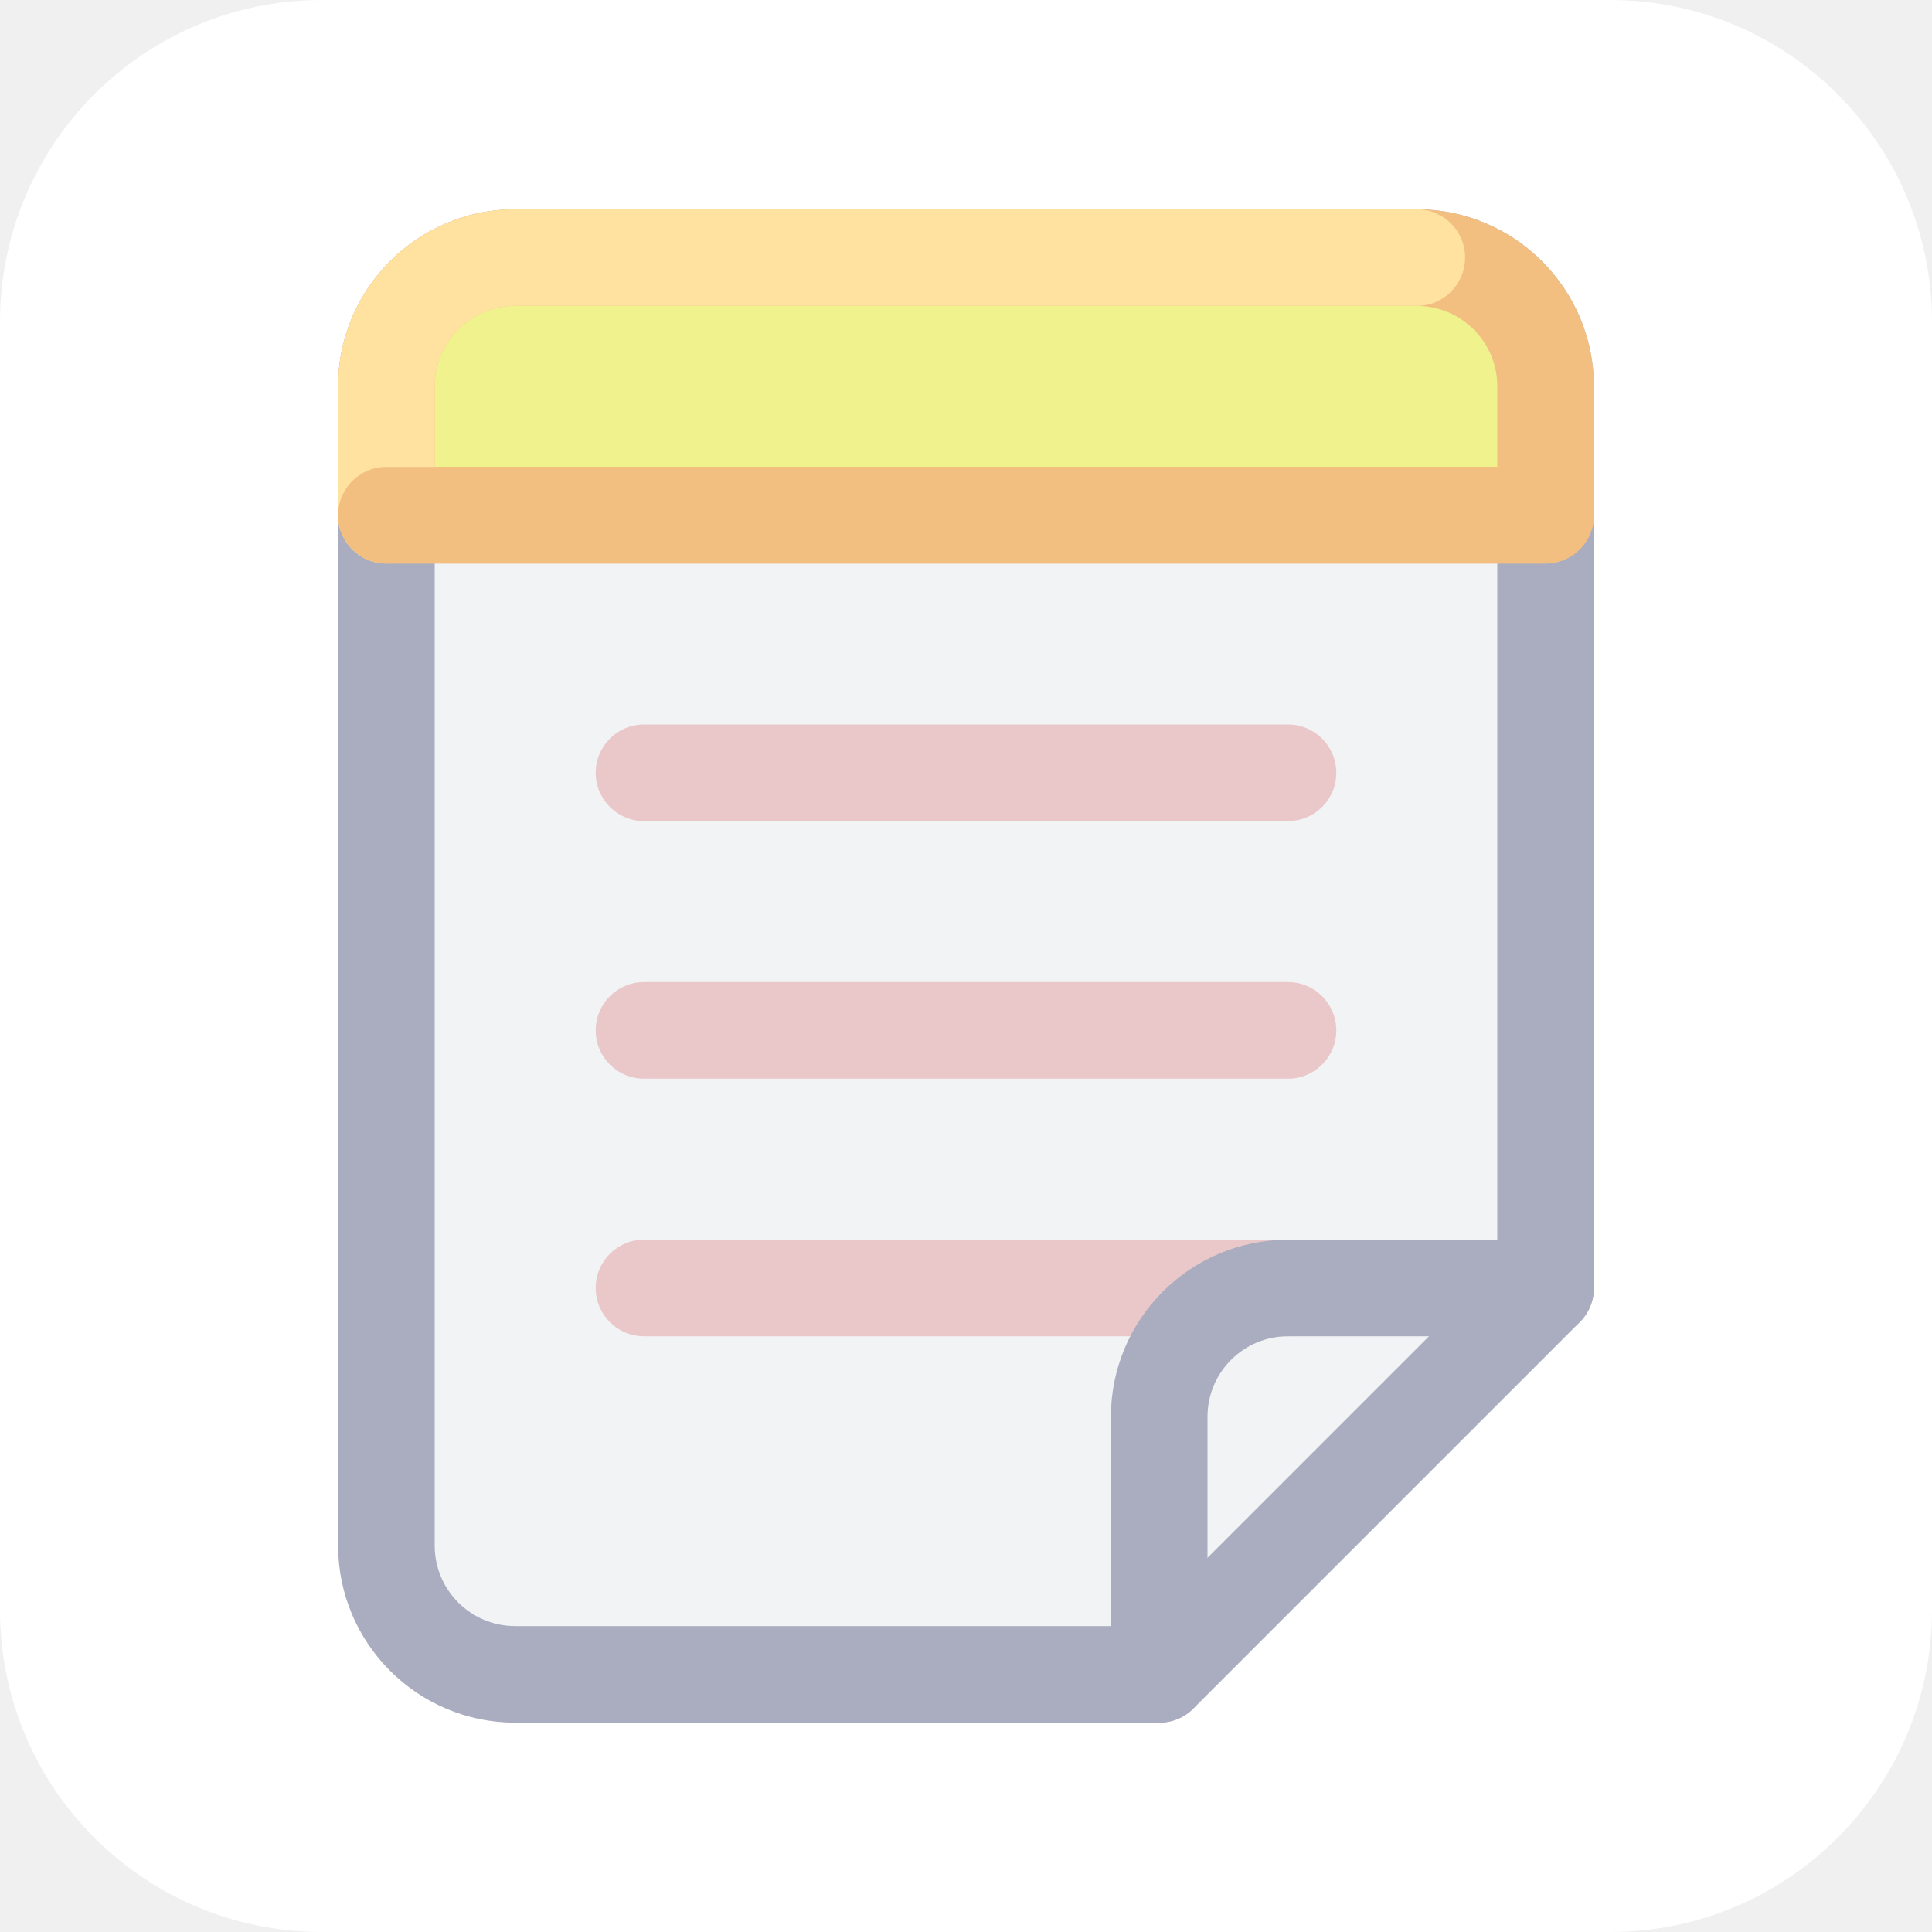
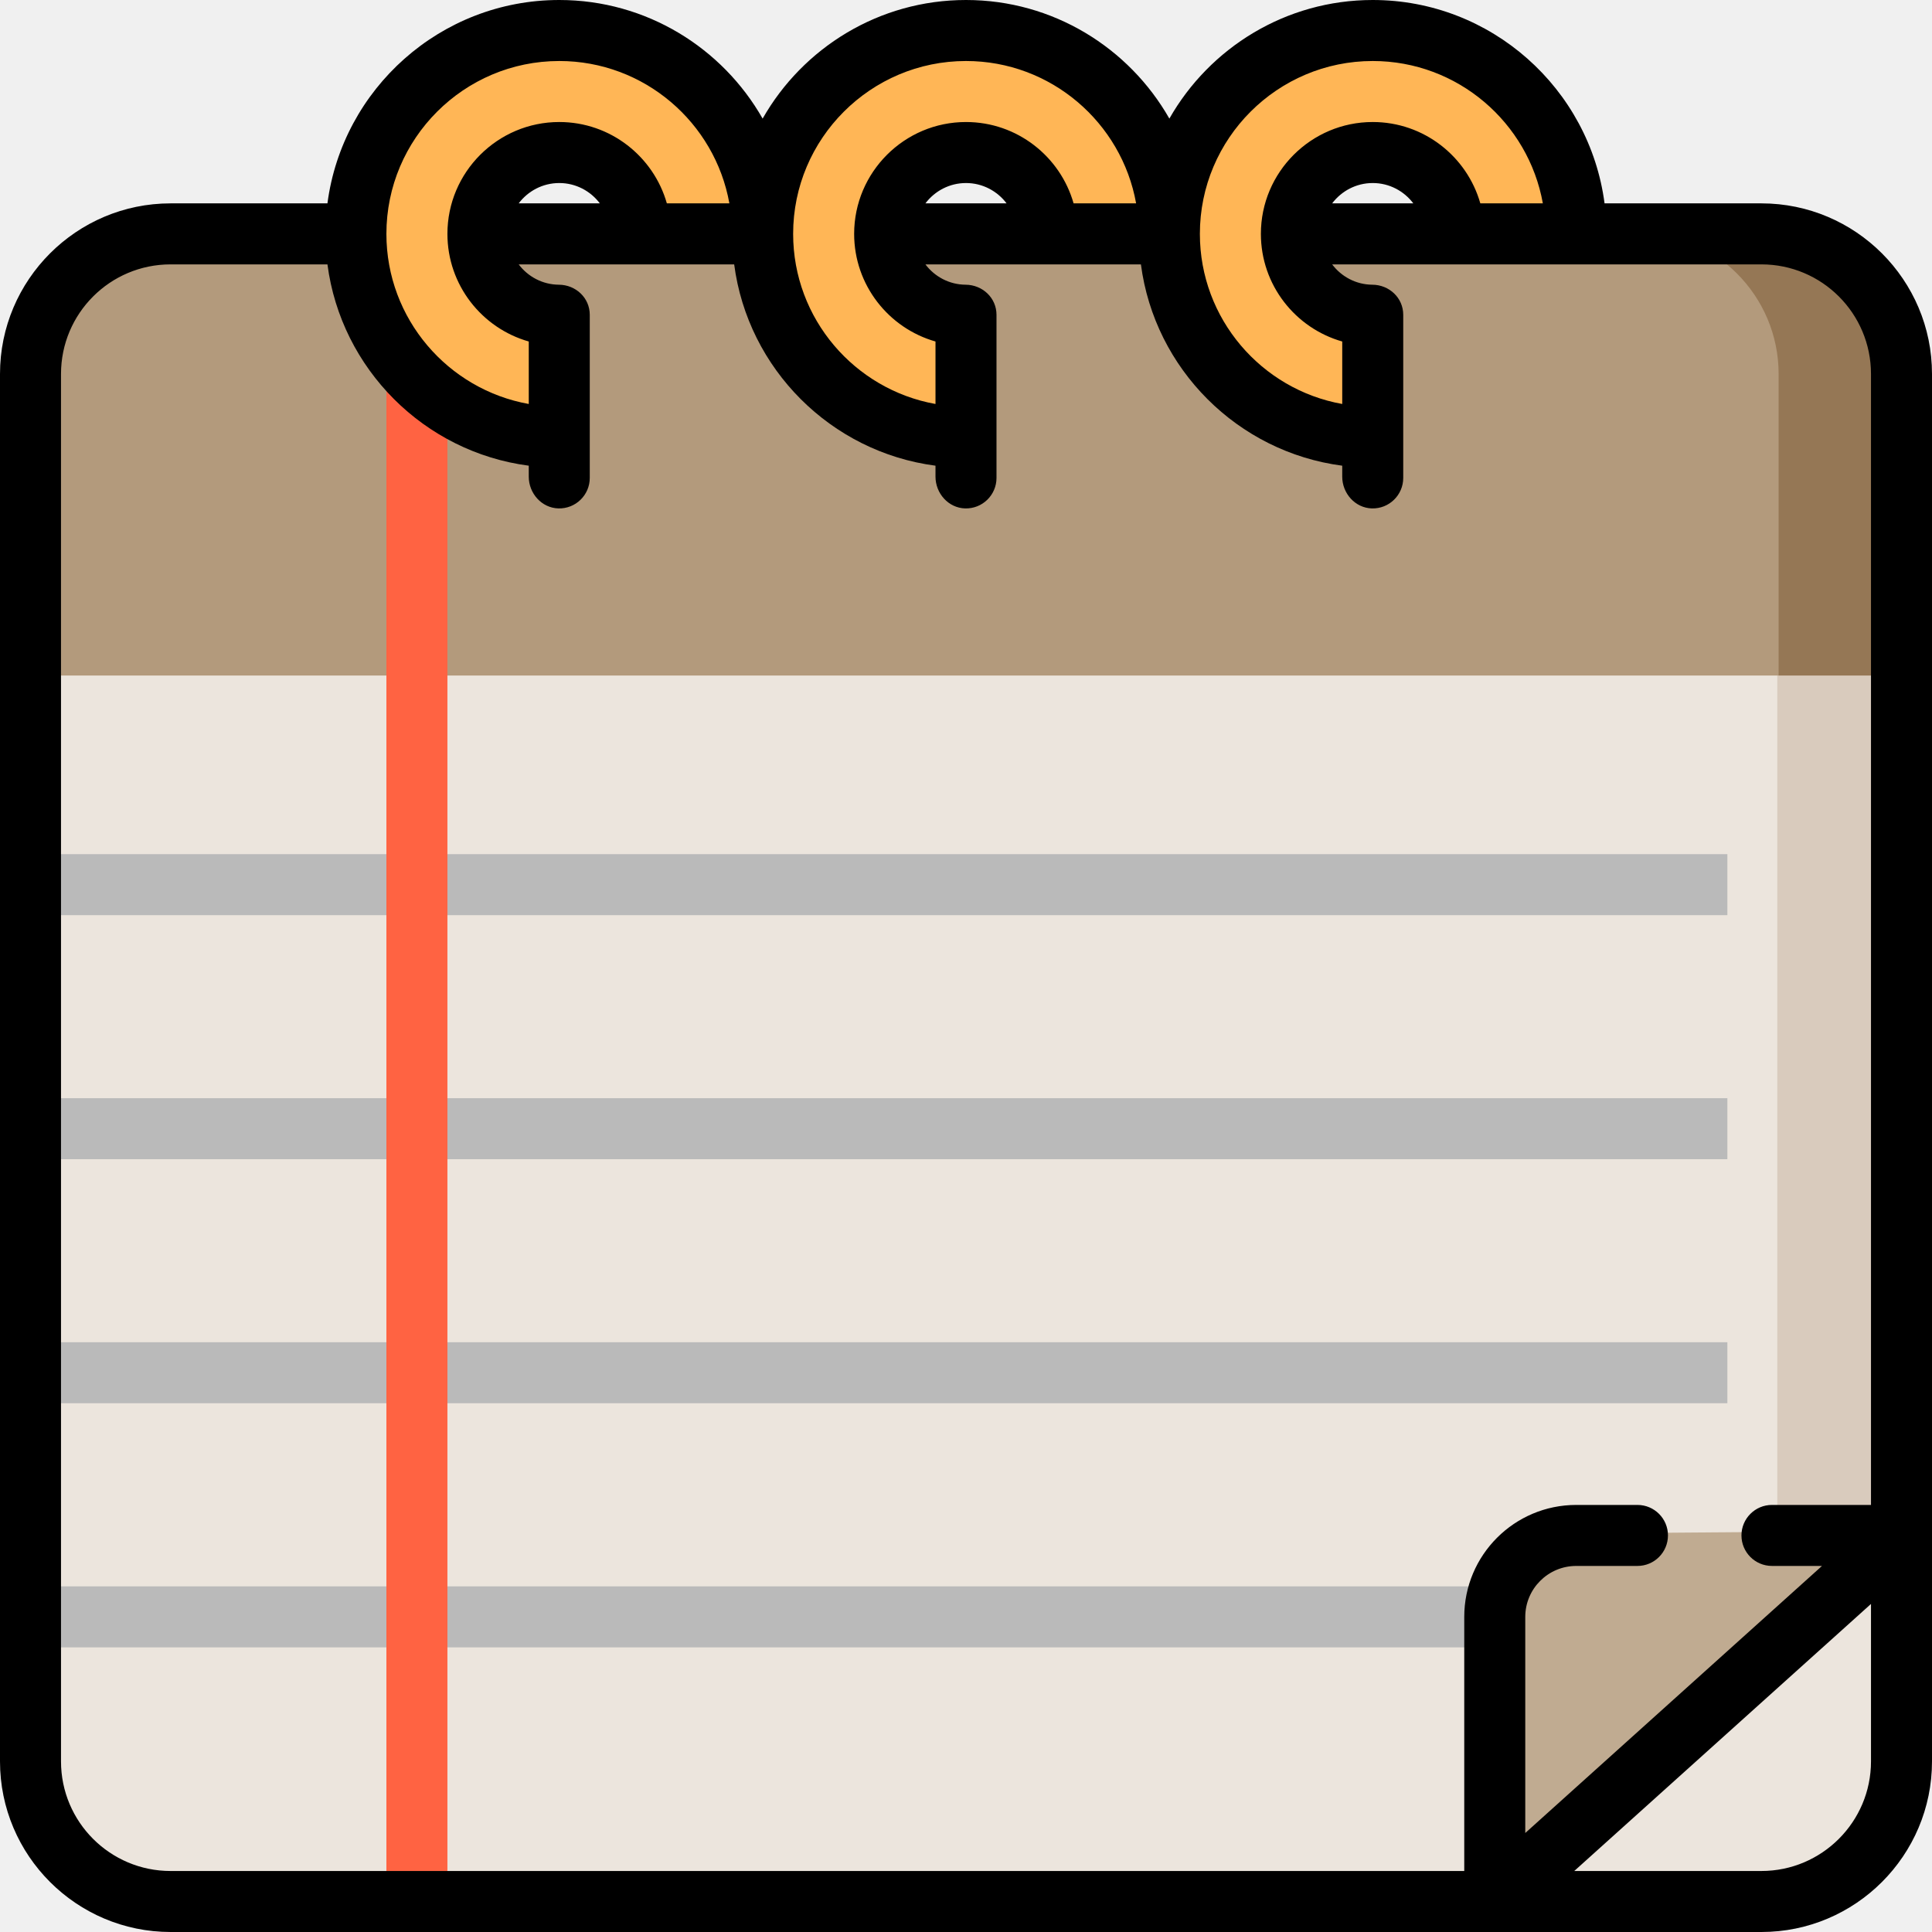
- <svg xmlns="http://www.w3.org/2000/svg" width="800px" height="800px" viewBox="0 0 60 60">
-   <rect fill="#ffffff" height="60" rx="10" width="60" />
-   <path d="M36,52H16a4,4,0,0,1-4-4V12a4,4,0,0,1,4-4H44a4,4,0,0,1,4,4V40Z" fill="#f1f3f4" />
-   <path d="M36,53.5H16A5.506,5.506,0,0,1,10.5,48V12A5.506,5.506,0,0,1,16,6.5H44A5.506,5.506,0,0,1,49.5,12V40a1.5,1.5,0,0,1-.439,1.061l-12,12A1.5,1.5,0,0,1,36,53.5ZM16,9.5A2.5,2.5,0,0,0,13.5,12V48A2.5,2.5,0,0,0,16,50.5H35.379L46.5,39.379V12A2.5,2.5,0,0,0,44,9.5Z" fill="#aaadbf" />
-   <path d="M16,8H44a4,4,0,0,1,4,4v4a0,0,0,0,1,0,0H12a0,0,0,0,1,0,0V12A4,4,0,0,1,16,8Z" fill="#eff28d" />
-   <path d="M48,17.5H12A1.5,1.5,0,0,1,10.5,16V12A5.506,5.506,0,0,1,16,6.5H44A5.506,5.506,0,0,1,49.5,12v4A1.5,1.5,0,0,1,48,17.5Zm-34.5-3h33V12A2.5,2.5,0,0,0,44,9.5H16A2.5,2.5,0,0,0,13.5,12Z" fill="#f2bf80" />
-   <path d="M40,25.5H20a1.5,1.5,0,0,1,0-3H40a1.5,1.5,0,0,1,0,3Z" fill="#eac8c9" />
-   <path d="M40,33.5H20a1.5,1.5,0,0,1,0-3H40a1.5,1.5,0,0,1,0,3Z" fill="#eac8c9" />
-   <path d="M40,41.5H20a1.5,1.5,0,0,1,0-3H40a1.5,1.5,0,0,1,0,3Z" fill="#eac8c9" />
-   <path d="M36,53.5A1.5,1.5,0,0,1,34.5,52V44A5.506,5.506,0,0,1,40,38.5h8a1.5,1.5,0,0,1,0,3H40A2.5,2.5,0,0,0,37.5,44v8A1.5,1.5,0,0,1,36,53.5Z" fill="#aaadbf" />
-   <path d="M12,17.5A1.5,1.5,0,0,1,10.5,16V12A5.506,5.506,0,0,1,16,6.5H44a1.5,1.5,0,0,1,0,3H16A2.5,2.5,0,0,0,13.5,12v4A1.5,1.5,0,0,1,12,17.5Z" fill="#ffe1a0" />
-   <path d="M48,17.5H12a1.5,1.5,0,0,1,0-3H48a1.5,1.5,0,0,1,0,3Z" fill="#f2bf80" />
+ <svg xmlns="http://www.w3.org/2000/svg" version="1.1" id="Layer_1" viewBox="0 0 512 512" xml:space="preserve">
+   <path style="fill:#ECE5DD;" d="M45.208,61.44h421.583c20.768,0,37.664,16.896,37.664,37.663v367.688  c0,20.768-16.896,37.664-37.663,37.664H45.208c-20.767,0-37.663-16.896-37.663-37.663v-59.348V99.103  C7.545,78.336,24.441,61.44,45.208,61.44z" />
+   <path style="fill:#D9CBBD;" d="M470.995,99.103v315.148h23.655l9.805-8.553V99.103c0-20.767-16.896-37.663-37.663-37.663h-33.46  C454.099,61.44,470.995,78.336,470.995,99.103z" />
+   <g>
+     <path style="fill:#B39A7C;" d="M504.455,99.103c0-20.767-16.896-37.663-37.663-37.663H45.208   c-20.767,0-37.663,16.896-37.663,37.663v70.666v9.243h496.909V99.103z" />
+     <path style="fill:#B39A7C;" d="M7.545,99.103c0-20.767,16.896-37.663,37.663-37.663h421.583c20.768,0,37.664,16.896,37.664,37.663   v70.666v9.243H7.545V99.103z" />
+   </g>
+   <path style="fill:#957755;" d="M466.792,61.44H433.69c20.768,0,37.663,16.896,37.663,37.663v79.908h33.102V99.103  C504.455,78.336,487.559,61.44,466.792,61.44z" />
+   <g>
+     <rect x="8.084" y="226.358" style="fill:#BABABA;" width="449.687" height="16.168" />
+     <rect x="8.084" y="291.032" style="fill:#BABABA;" width="449.687" height="16.168" />
+     <rect x="8.084" y="355.705" style="fill:#BABABA;" width="449.687" height="16.168" />
+     <rect x="8.084" y="420.4" style="fill:#BABABA;" width="388.042" height="16.168" />
+   </g>
+   <g>
+     <path style="fill:#FFB656;" d="M354.186,115.549c-25.977-4.647-44.831-27.177-44.831-53.57c0-30.015,24.419-54.434,54.434-54.434   c26.393,0,48.923,18.853,53.57,44.831l1.815,10.142h-33.39l-1.779-6.267c-2.557-9.004-10.871-15.291-20.217-15.291   c-11.59,0-21.019,9.429-21.019,21.019c0,9.354,6.287,17.672,15.29,20.227l6.268,1.779v33.38L354.186,115.549z" />
+     <path style="fill:#FFB656;" d="M246.397,115.549c-25.977-4.647-44.831-27.177-44.831-53.57c0-30.015,24.419-54.434,54.434-54.434   c26.393,0,48.923,18.853,53.57,44.831l1.815,10.142h-33.39l-1.779-6.267C273.66,47.247,265.346,40.96,256,40.96   c-11.59,0-21.019,9.429-21.019,21.019c0,9.354,6.287,17.672,15.29,20.227l6.268,1.779v33.38L246.397,115.549z" />
+     <path style="fill:#FFB656;" d="M138.608,115.549c-25.977-4.647-44.831-27.177-44.831-53.57c0-30.015,24.419-54.434,54.434-54.434   c26.393,0,48.923,18.853,53.57,44.831l1.815,10.142h-33.39l-1.779-6.267c-2.557-9.004-10.871-15.291-20.217-15.291   c-11.59,0-21.019,9.429-21.019,21.019c0,9.354,6.287,17.672,15.29,20.227l6.268,1.779v33.38L138.608,115.549z" />
+   </g>
+   <path style="fill:#C0AB91;" d="M395.876,428.501c0-12.205,9.93-22.135,22.135-22.135l86.444-0.668l-109.442,98.757L395.876,428.501z  " />
+   <rect x="102.4" y="99.845" style="fill:#FF6342;" width="16.168" height="404.609" />
+   <path d="M466.792,53.895h-41.568C421.248,23.527,395.224,0,363.789,0c-23.072,0-43.226,12.681-53.895,31.43  C299.226,12.681,279.072,0,256,0s-43.226,12.681-53.895,31.43C191.436,12.681,171.283,0,148.211,0  c-31.435,0-57.458,23.527-61.435,53.895H45.208C20.28,53.895,0,74.174,0,99.103v367.688C0,491.72,20.28,512,45.208,512h421.583  C491.72,512,512,491.72,512,466.792V99.103C512,74.174,491.72,53.895,466.792,53.895z M363.789,16.168  c22.501,0,41.251,16.311,45.082,37.726h-16.569c-3.529-12.426-14.971-21.558-28.512-21.558c-16.344,0-29.642,13.298-29.642,29.642  c0,13.543,9.13,24.994,21.558,28.522v16.56c-21.416-3.831-37.726-22.581-37.726-45.082  C317.979,36.718,338.529,16.168,363.789,16.168z M374.543,53.895h-21.507c2.461-3.265,6.358-5.389,10.753-5.389  C368.183,48.505,372.082,50.63,374.543,53.895z M256,16.168c22.501,0,41.251,16.311,45.082,37.726h-16.569  C280.983,41.469,269.542,32.337,256,32.337c-16.344,0-29.642,13.298-29.642,29.642c0,13.543,9.13,24.994,21.558,28.522v16.56  c-21.416-3.831-37.726-22.581-37.726-45.082C210.189,36.718,230.74,16.168,256,16.168z M266.753,53.895h-21.507  c2.461-3.265,6.358-5.389,10.753-5.389C260.393,48.505,264.292,50.63,266.753,53.895z M148.211,16.168  c22.501,0,41.251,16.311,45.082,37.726h-16.569c-3.529-12.426-14.971-21.558-28.512-21.558c-16.344,0-29.642,13.298-29.642,29.642  c0,13.543,9.13,24.994,21.558,28.522v16.56C118.711,103.23,102.4,84.48,102.4,61.979C102.4,36.718,122.95,16.168,148.211,16.168z   M158.964,53.895h-21.507c2.461-3.265,6.359-5.389,10.753-5.389C152.604,48.505,156.503,50.63,158.964,53.895z M495.832,466.792  c0,16.012-13.027,29.04-29.04,29.04h-49.597l78.637-70.773V466.792z M495.832,398.821h-26.243c-4.465,0-8.084,3.62-8.084,8.084l0,0  c0,4.465,3.62,8.084,8.084,8.084h13.26l-78.638,70.775v-57.263c0-7.462,6.049-13.511,13.511-13.511h16.221  c4.465,0,8.084-3.62,8.084-8.084l0,0c0-4.465-3.62-8.084-8.084-8.084h-16.221c-16.392,0-29.68,13.288-29.68,29.68v67.331H45.208  c-16.038,0-29.04-13.002-29.04-29.04V99.103c0-16.038,13.002-29.04,29.04-29.04h41.568c3.629,27.719,25.631,49.721,53.35,53.35  v2.901c0,4.427,3.412,8.287,7.836,8.419c4.578,0.137,8.332-3.533,8.332-8.081V83.427c0-4.484-3.694-7.944-8.178-7.974  c-4.356-0.03-8.216-2.147-10.659-5.389h57.108c3.629,27.719,25.631,49.721,53.35,53.35v2.901c0,4.427,3.412,8.287,7.836,8.419  c4.578,0.137,8.332-3.533,8.332-8.081V83.427c0-4.484-3.694-7.944-8.178-7.974c-4.356-0.03-8.216-2.147-10.659-5.389h57.108  c3.629,27.719,25.631,49.721,53.35,53.35v2.901c0,4.427,3.412,8.287,7.836,8.419c4.578,0.137,8.332-3.533,8.332-8.081V83.427  c0-4.484-3.694-7.944-8.178-7.974c-4.356-0.03-8.216-2.147-10.659-5.389h113.756c16.038,0,29.04,13.002,29.04,29.04V398.821z" />
</svg>
